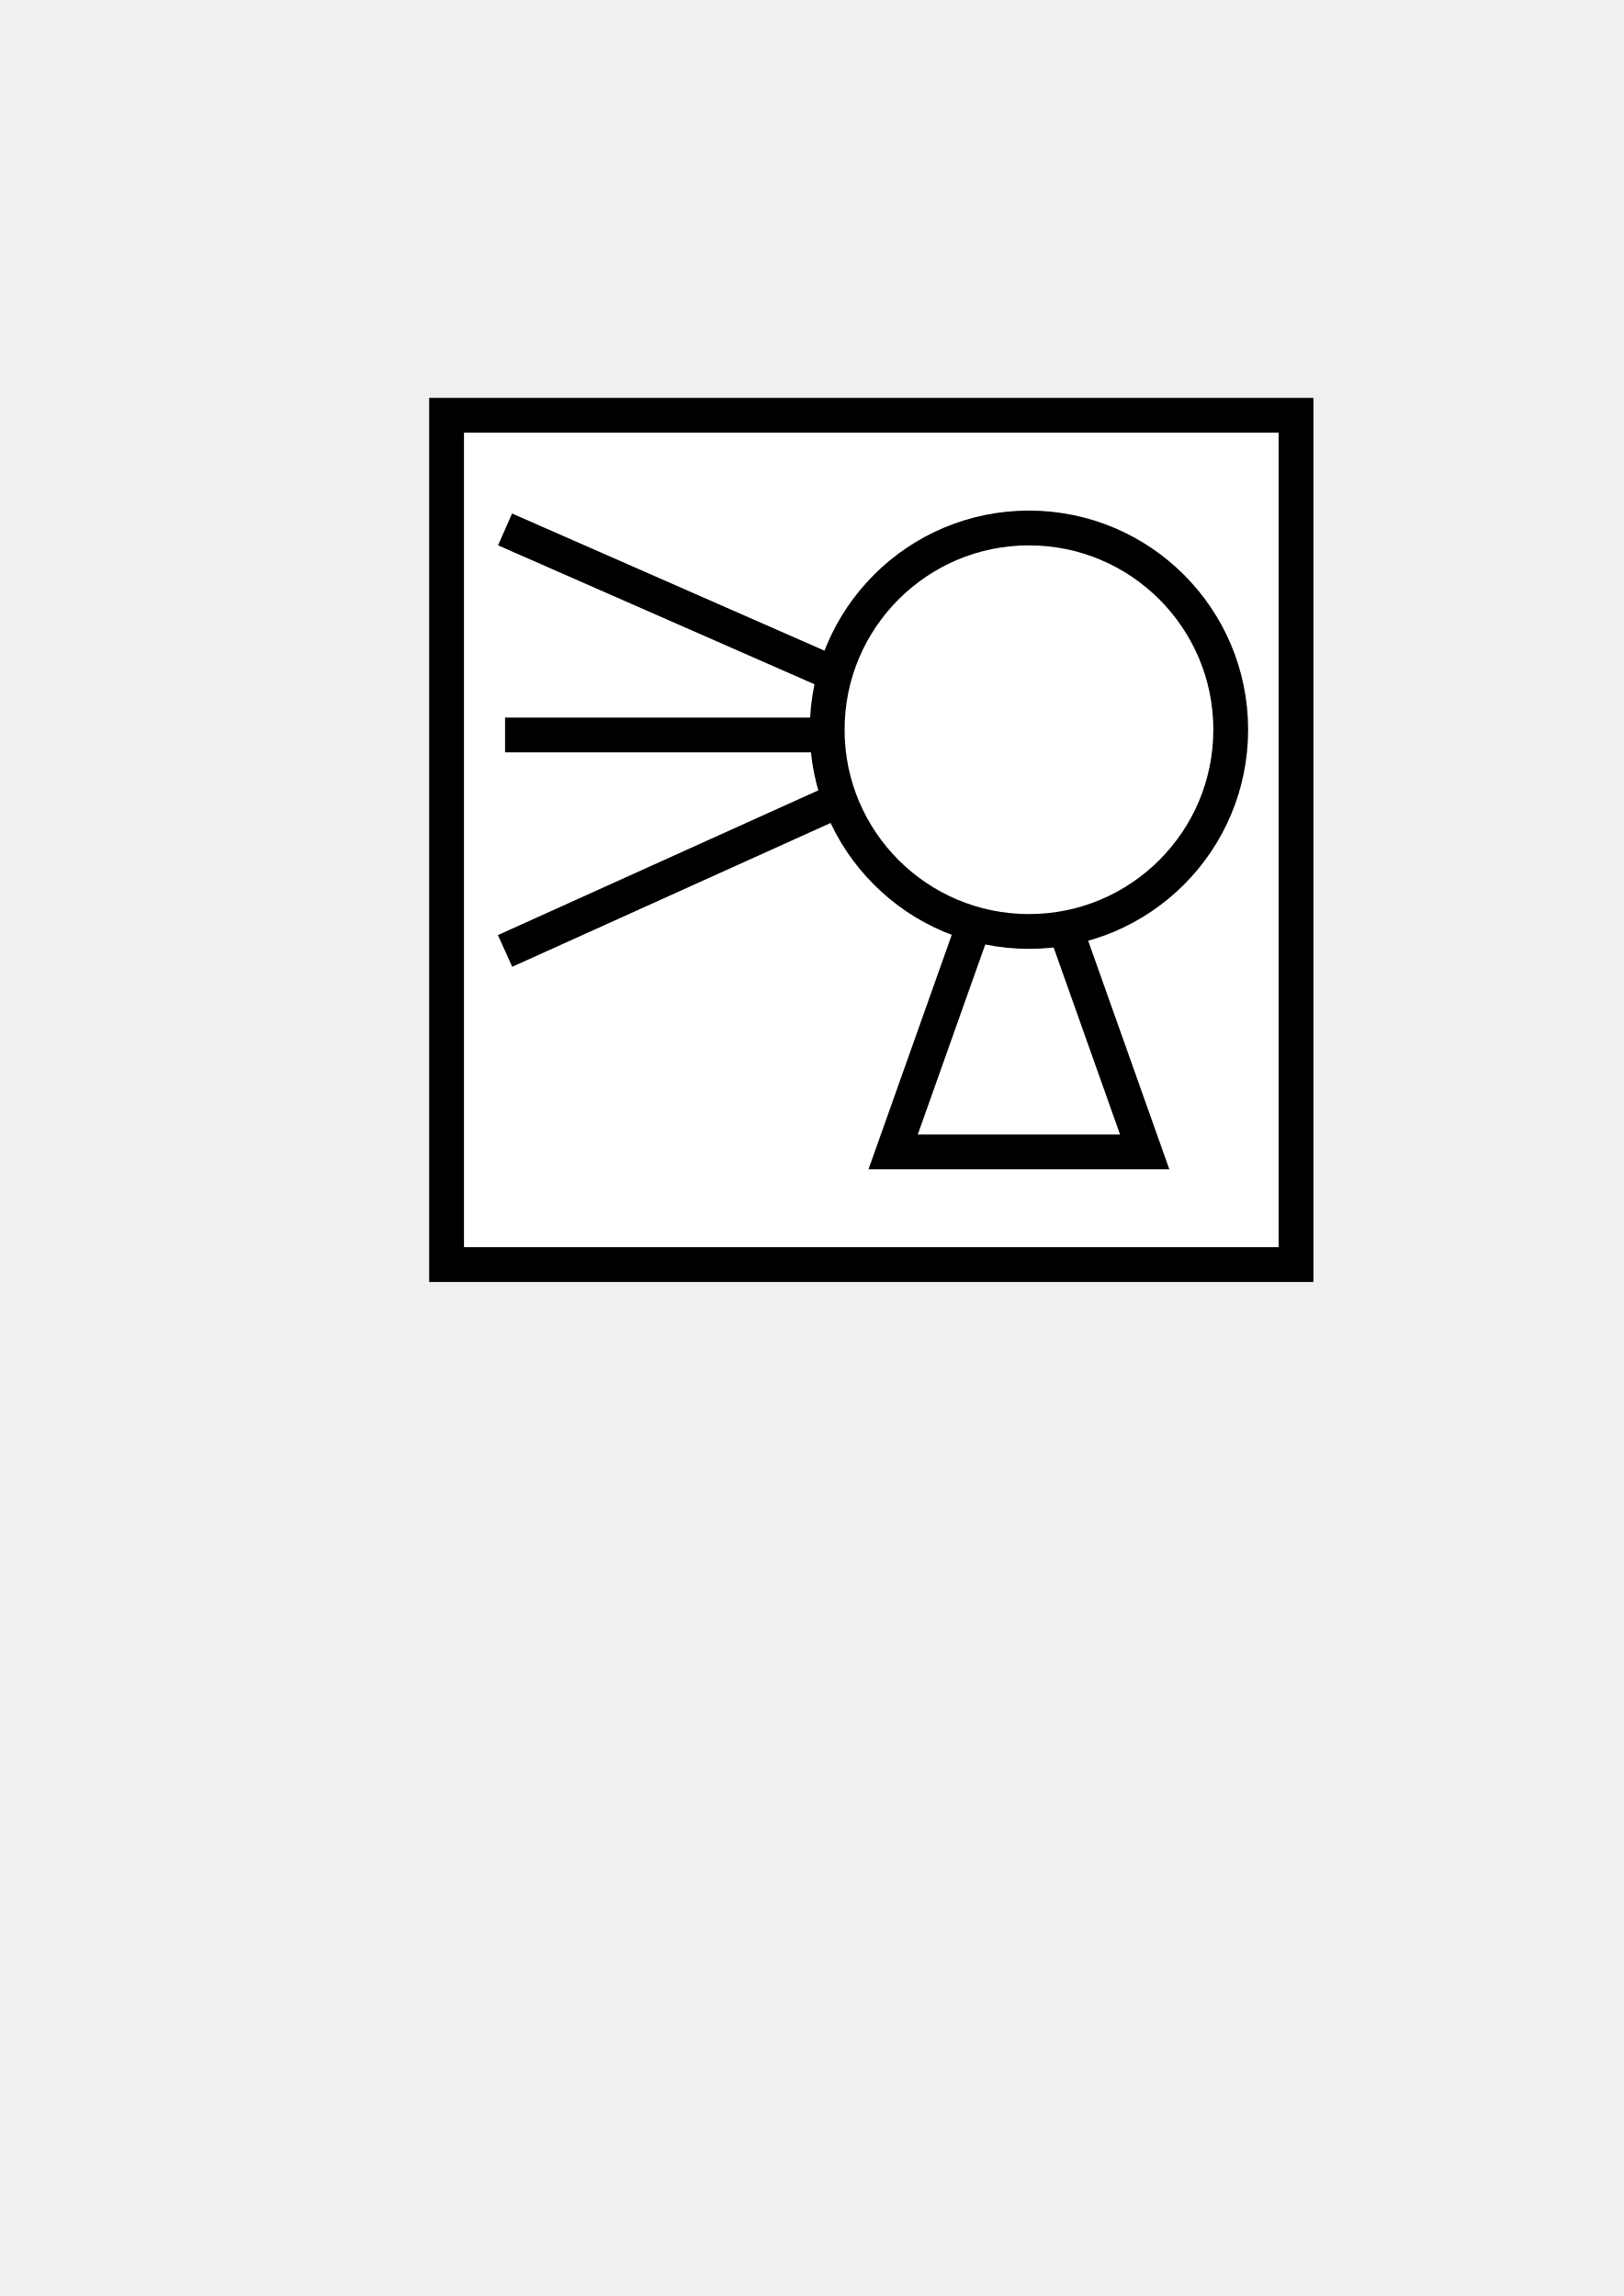
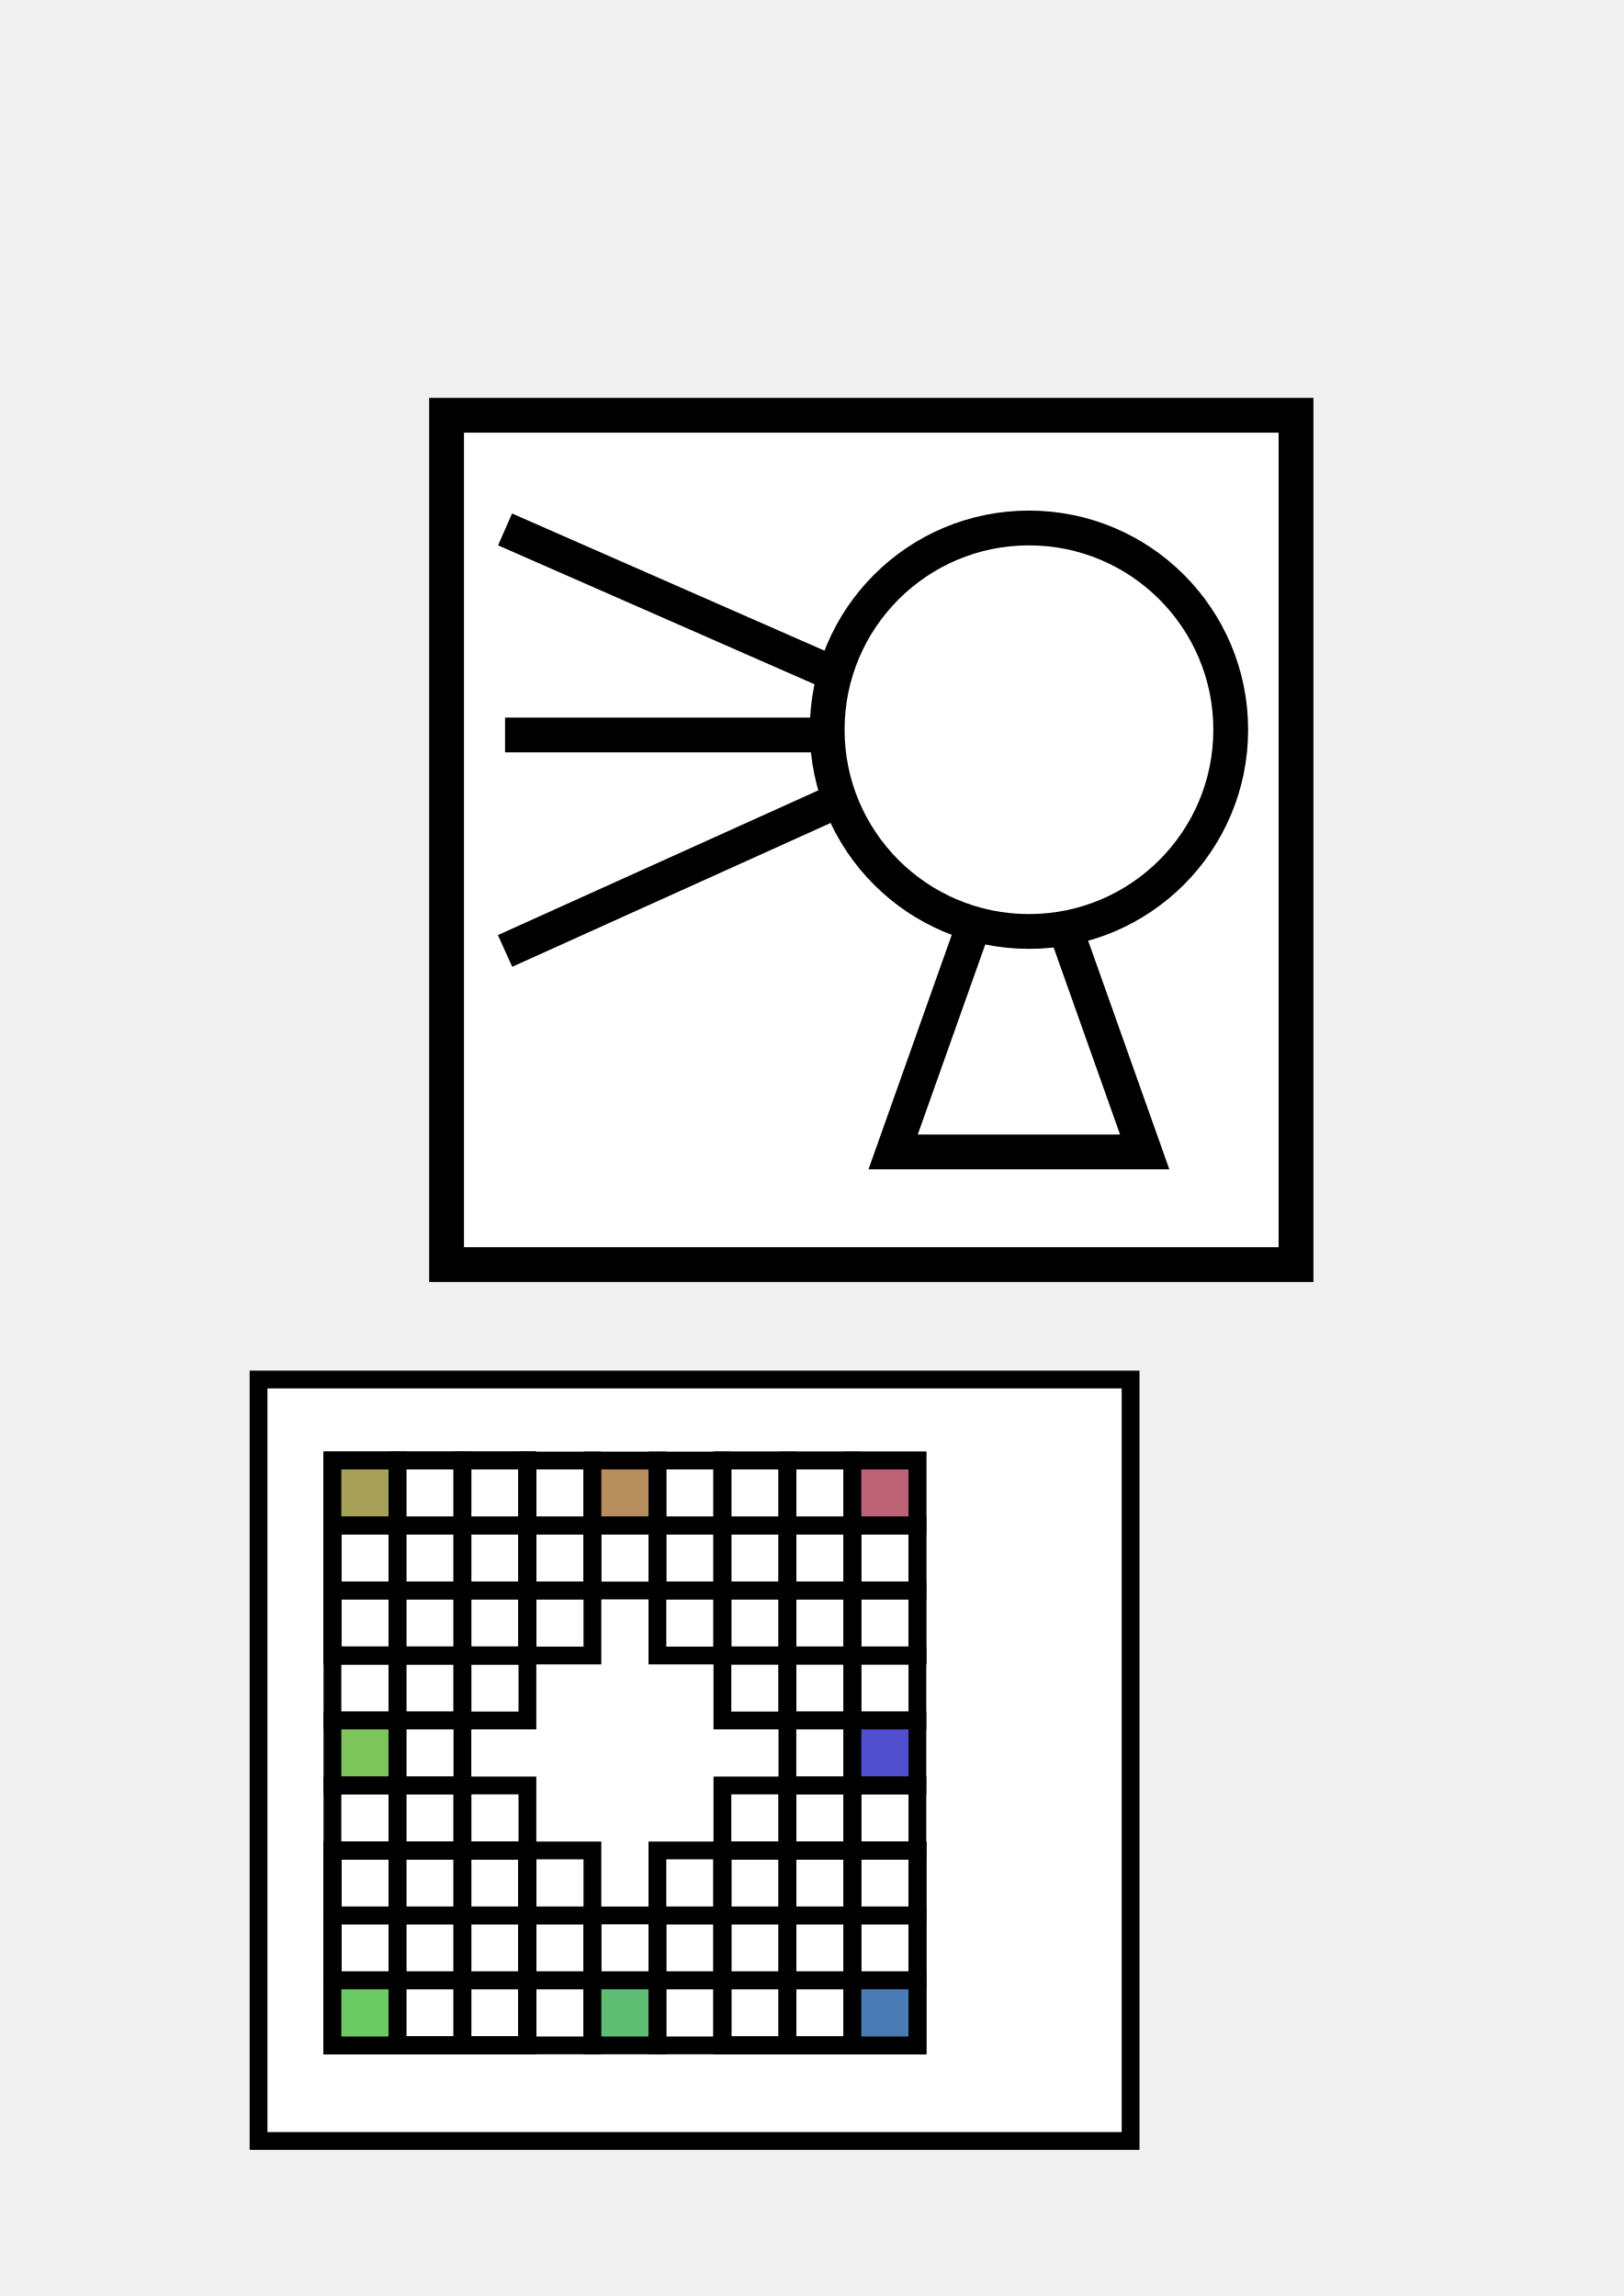
<svg xmlns="http://www.w3.org/2000/svg" width="210mm" height="297mm" viewBox="0 0 210 297" version="1.1" id="svg5">
  <defs id="defs2">
    <meshgradient id="meshgradient1108" gradientUnits="userSpaceOnUse" x="95.696" y="96.222">
      <meshrow id="meshrow3131">
        <meshpatch id="meshpatch3133">
          <stop path="c 3.782,-34.383  46.833,-37.816  56.217,-21.566" style="stop-color:#61ff44;stop-opacity:1" id="stop3135" />
          <stop path="c 10.191,10.191  10.191,26.715  2.94311e-05,36.906" style="stop-color:#ff5454;stop-opacity:1" id="stop3137" />
          <stop path="c -10.191,10.191  -24.151,12.553  -51.918,3.808" style="stop-color:#2d30ff;stop-opacity:1" id="stop3139" />
          <stop path="c -10.191,-10.191  -14.49,-8.957  -4.299,-19.148" style="stop-color:#67ff3d;stop-opacity:1" id="stop3141" />
        </meshpatch>
      </meshrow>
    </meshgradient>
  </defs>
  <g id="layer1">
+     <rect style="fill:#ffffff;fill-opacity:1;fill-rule:evenodd;stroke:#000000;stroke-width:2.3;stroke-linejoin:miter;stroke-dasharray:none;paint-order:fill markers stroke" id="rect9874" width="112.785" height="98.497" x="33.44" y="178.449" />
    <rect style="fill:#ffffff;fill-opacity:1;fill-rule:evenodd;stroke:#000000;stroke-width:4.5;stroke-linejoin:miter;paint-order:fill markers stroke;stroke-dasharray:none" id="rect3298" width="109.862" height="109.862" x="57.758" y="53.719" />
    <circle style="fill:url(#meshgradient1108);fill-opacity:1;fill-rule:evenodd;stroke:#000000;stroke-width:4.5;stroke-linejoin:round;paint-order:fill markers stroke;stroke-dasharray:none" id="path509" cx="133.079" cy="94.393" r="26.096" />
    <path style="fill:none;fill-rule:evenodd;stroke:#000000;stroke-width:4.5;stroke-linejoin:miter;paint-order:fill markers stroke;stroke-dasharray:none" d="m 125.86,119.863 -10.346,29.141 h 32.533 l -10.176,-28.662" id="path511" />
    <path style="fill:none;fill-rule:evenodd;stroke:#000000;stroke-width:4.5;stroke-linejoin:round;paint-order:fill markers stroke;stroke-dasharray:none" d="M 65.321,68.483 108.73,87.545" id="path513" />
    <path style="fill:none;fill-rule:evenodd;stroke:#000000;stroke-width:4.5;stroke-linejoin:round;paint-order:fill markers stroke;stroke-dasharray:none" d="M 65.321,95.072 H 106.861" id="path515" />
    <path style="fill:none;fill-rule:evenodd;stroke:#000000;stroke-width:4.5;stroke-linejoin:round;paint-order:fill markers stroke;stroke-dasharray:none" d="M 65.321,123.009 109.219,103.177" id="path517" />
+     <rect style="fill:none;fill-rule:evenodd;stroke:#000000;stroke-width:2.3;stroke-linejoin:miter;stroke-dasharray:none;paint-order:fill markers stroke" id="rect1217" width="25.218" height="25.218" x="42.995" y="188.929" />
+     <rect style="fill:none;fill-rule:evenodd;stroke:#000000;stroke-width:2.3;stroke-linejoin:miter;stroke-dasharray:none;paint-order:fill markers stroke" id="rect1221" width="25.218" height="25.218" x="93.431" y="188.929" />
+     <rect style="fill:none;fill-rule:evenodd;stroke:#000000;stroke-width:2.3;stroke-linejoin:miter;stroke-dasharray:none;paint-order:fill markers stroke" id="rect1229" width="25.218" height="25.218" x="42.995" y="239.365" />
+     <rect style="fill:none;fill-rule:evenodd;stroke:#000000;stroke-width:2.3;stroke-linejoin:miter;stroke-dasharray:none;paint-order:fill markers stroke" id="rect1233" width="25.218" height="25.218" x="93.431" y="239.365" />
+     <rect style="fill:none;fill-rule:evenodd;stroke:#000000;stroke-width:2.3;stroke-linejoin:miter;stroke-dasharray:none;paint-order:fill markers stroke" id="rect1253" width="8.406" height="8.406" x="93.431" y="188.929" />
+     <rect style="fill:none;fill-rule:evenodd;stroke:#000000;stroke-width:2.3;stroke-linejoin:miter;stroke-dasharray:none;paint-order:fill markers stroke" id="rect1255" width="8.406" height="8.406" x="101.837" y="188.929" />
+     <rect style="fill:#be6376;fill-rule:evenodd;stroke:#000000;stroke-width:2.3;stroke-linejoin:miter;stroke-dasharray:none;paint-order:fill markers stroke;fill-opacity:1" id="rect1257" width="8.406" height="8.406" x="110.243" y="188.929" />
+     <rect style="fill:none;fill-rule:evenodd;stroke:#000000;stroke-width:2.3;stroke-linejoin:miter;stroke-dasharray:none;paint-order:fill markers stroke" id="rect1259" width="8.406" height="8.406" x="93.431" y="197.335" />
+     <rect style="fill:none;fill-rule:evenodd;stroke:#000000;stroke-width:2.3;stroke-linejoin:miter;stroke-dasharray:none;paint-order:fill markers stroke" id="rect1261" width="8.406" height="8.406" x="101.837" y="197.335" />
+     <rect style="fill:none;fill-rule:evenodd;stroke:#000000;stroke-width:2.3;stroke-linejoin:miter;stroke-dasharray:none;paint-order:fill markers stroke" id="rect1263" width="8.406" height="8.406" x="110.243" y="197.335" />
+     <rect style="fill:none;fill-rule:evenodd;stroke:#000000;stroke-width:2.3;stroke-linejoin:miter;stroke-dasharray:none;paint-order:fill markers stroke" id="rect1265" width="8.406" height="8.406" x="93.431" y="205.741" />
+     <rect style="fill:none;fill-rule:evenodd;stroke:#000000;stroke-width:2.3;stroke-linejoin:miter;stroke-dasharray:none;paint-order:fill markers stroke" id="rect1267" width="8.406" height="8.406" x="101.837" y="205.741" />
+     <rect style="fill:none;fill-rule:evenodd;stroke:#000000;stroke-width:2.3;stroke-linejoin:miter;stroke-dasharray:none;paint-order:fill markers stroke" id="rect1269" width="8.406" height="8.406" x="110.243" y="205.741" />
+     <rect style="fill:none;fill-rule:evenodd;stroke:#000000;stroke-width:2.3;stroke-linejoin:miter;stroke-dasharray:none;paint-order:fill markers stroke" id="rect1291" width="8.406" height="8.406" x="93.431" y="214.147" />
+     <rect style="fill:none;fill-rule:evenodd;stroke:#000000;stroke-width:2.3;stroke-linejoin:miter;stroke-dasharray:none;paint-order:fill markers stroke" id="rect1293" width="8.406" height="8.406" x="101.837" y="214.147" />
+     <rect style="fill:none;fill-rule:evenodd;stroke:#000000;stroke-width:2.3;stroke-linejoin:miter;stroke-dasharray:none;paint-order:fill markers stroke" id="rect1295" width="8.406" height="8.406" x="110.243" y="214.147" />
+     <rect style="fill:none;fill-rule:evenodd;stroke:#000000;stroke-width:2.3;stroke-linejoin:miter;stroke-dasharray:none;paint-order:fill markers stroke" id="rect1299" width="8.406" height="8.406" x="101.837" y="222.553" />
+     <rect style="fill:#514fcf;fill-rule:evenodd;stroke:#000000;stroke-width:2.3;stroke-linejoin:miter;stroke-dasharray:none;paint-order:fill markers stroke;fill-opacity:1" id="rect1301" width="8.406" height="8.406" x="110.243" y="222.553" />
+     <rect style="fill:none;fill-rule:evenodd;stroke:#000000;stroke-width:2.3;stroke-linejoin:miter;stroke-dasharray:none;paint-order:fill markers stroke" id="rect1303" width="8.406" height="8.406" x="93.431" y="230.959" />
+     <rect style="fill:none;fill-rule:evenodd;stroke:#000000;stroke-width:2.3;stroke-linejoin:miter;stroke-dasharray:none;paint-order:fill markers stroke" id="rect1305" width="8.406" height="8.406" x="101.837" y="230.959" />
+     <rect style="fill:none;fill-rule:evenodd;stroke:#000000;stroke-width:2.3;stroke-linejoin:miter;stroke-dasharray:none;paint-order:fill markers stroke" id="rect1307" width="8.406" height="8.406" x="110.243" y="230.959" />
+     <rect style="fill:none;fill-rule:evenodd;stroke:#000000;stroke-width:2.3;stroke-linejoin:miter;stroke-dasharray:none;paint-order:fill markers stroke" id="rect1309" width="25.218" height="25.218" x="93.431" y="239.365" />
+     <rect style="fill:none;fill-rule:evenodd;stroke:#000000;stroke-width:2.3;stroke-linejoin:miter;stroke-dasharray:none;paint-order:fill markers stroke" id="rect1311" width="8.406" height="8.406" x="93.431" y="239.365" />
+     <rect style="fill:none;fill-rule:evenodd;stroke:#000000;stroke-width:2.3;stroke-linejoin:miter;stroke-dasharray:none;paint-order:fill markers stroke" id="rect1313" width="8.406" height="8.406" x="101.837" y="239.365" />
+     <rect style="fill:none;fill-rule:evenodd;stroke:#000000;stroke-width:2.3;stroke-linejoin:miter;stroke-dasharray:none;paint-order:fill markers stroke" id="rect1315" width="8.406" height="8.406" x="110.243" y="239.365" />
+     <rect style="fill:none;fill-rule:evenodd;stroke:#000000;stroke-width:2.3;stroke-linejoin:miter;stroke-dasharray:none;paint-order:fill markers stroke" id="rect1317" width="8.406" height="8.406" x="93.431" y="247.771" />
+     <rect style="fill:none;fill-rule:evenodd;stroke:#000000;stroke-width:2.3;stroke-linejoin:miter;stroke-dasharray:none;paint-order:fill markers stroke" id="rect1319" width="8.406" height="8.406" x="101.837" y="247.771" />
+     <rect style="fill:none;fill-rule:evenodd;stroke:#000000;stroke-width:2.3;stroke-linejoin:miter;stroke-dasharray:none;paint-order:fill markers stroke" id="rect1321" width="8.406" height="8.406" x="110.243" y="247.771" />
+     <rect style="fill:none;fill-rule:evenodd;stroke:#000000;stroke-width:2.3;stroke-linejoin:miter;stroke-dasharray:none;paint-order:fill markers stroke" id="rect1323" width="8.406" height="8.406" x="93.431" y="256.177" />
+     <rect style="fill:none;fill-rule:evenodd;stroke:#000000;stroke-width:2.3;stroke-linejoin:miter;stroke-dasharray:none;paint-order:fill markers stroke" id="rect1325" width="8.406" height="8.406" x="101.837" y="256.177" />
+     <rect style="fill:#497bb4;fill-rule:evenodd;stroke:#000000;stroke-width:2.3;stroke-linejoin:miter;stroke-dasharray:none;paint-order:fill markers stroke;fill-opacity:1" id="rect1327" width="8.406" height="8.406" x="110.243" y="256.177" />
+     <rect style="fill:none;fill-rule:evenodd;stroke:#000000;stroke-width:2.3;stroke-linejoin:miter;stroke-dasharray:none;paint-order:fill markers stroke" id="rect1335" width="8.406" height="8.406" x="68.213" y="188.929" />
+     <rect style="fill:#b68d5c;fill-rule:evenodd;stroke:#000000;stroke-width:2.3;stroke-linejoin:miter;stroke-dasharray:none;paint-order:fill markers stroke;fill-opacity:1" id="rect1337" width="8.406" height="8.406" x="76.619" y="188.929" />
+     <rect style="fill:none;fill-rule:evenodd;stroke:#000000;stroke-width:2.3;stroke-linejoin:miter;stroke-dasharray:none;paint-order:fill markers stroke" id="rect1339" width="8.406" height="8.406" x="85.025" y="188.929" />
+     <rect style="fill:none;fill-rule:evenodd;stroke:#000000;stroke-width:2.3;stroke-linejoin:miter;stroke-dasharray:none;paint-order:fill markers stroke" id="rect1341" width="8.406" height="8.406" x="68.213" y="197.335" />
+     <rect style="fill:none;fill-rule:evenodd;stroke:#000000;stroke-width:2.3;stroke-linejoin:miter;stroke-dasharray:none;paint-order:fill markers stroke" id="rect1343" width="8.406" height="8.406" x="76.619" y="197.335" />
+     <rect style="fill:none;fill-rule:evenodd;stroke:#000000;stroke-width:2.3;stroke-linejoin:miter;stroke-dasharray:none;paint-order:fill markers stroke" id="rect1345" width="8.406" height="8.406" x="85.025" y="197.335" />
+     <rect style="fill:none;fill-rule:evenodd;stroke:#000000;stroke-width:2.3;stroke-linejoin:miter;stroke-dasharray:none;paint-order:fill markers stroke" id="rect1347" width="8.406" height="8.406" x="68.213" y="205.741" />
+     <rect style="fill:none;fill-rule:evenodd;stroke:#000000;stroke-width:2.3;stroke-linejoin:miter;stroke-dasharray:none;paint-order:fill markers stroke" id="rect1351" width="8.406" height="8.406" x="85.025" y="205.741" />
+     <rect style="fill:none;fill-rule:evenodd;stroke:#000000;stroke-width:2.3;stroke-linejoin:miter;stroke-dasharray:none;paint-order:fill markers stroke" id="rect1375" width="8.406" height="8.406" x="68.213" y="239.365" />
+     <rect style="fill:none;fill-rule:evenodd;stroke:#000000;stroke-width:2.3;stroke-linejoin:miter;stroke-dasharray:none;paint-order:fill markers stroke" id="rect1379" width="8.406" height="8.406" x="85.025" y="239.365" />
+     <rect style="fill:none;fill-rule:evenodd;stroke:#000000;stroke-width:2.3;stroke-linejoin:miter;stroke-dasharray:none;paint-order:fill markers stroke" id="rect1381" width="8.406" height="8.406" x="68.213" y="247.771" />
+     <rect style="fill:none;fill-rule:evenodd;stroke:#000000;stroke-width:2.3;stroke-linejoin:miter;stroke-dasharray:none;paint-order:fill markers stroke" id="rect1383" width="8.406" height="8.406" x="76.619" y="247.771" />
+     <rect style="fill:none;fill-rule:evenodd;stroke:#000000;stroke-width:2.3;stroke-linejoin:miter;stroke-dasharray:none;paint-order:fill markers stroke" id="rect1385" width="8.406" height="8.406" x="85.025" y="247.771" />
+     <rect style="fill:none;fill-rule:evenodd;stroke:#000000;stroke-width:2.3;stroke-linejoin:miter;stroke-dasharray:none;paint-order:fill markers stroke" id="rect1387" width="8.406" height="8.406" x="68.213" y="256.177" />
+     <rect style="fill:#5ebf74;fill-rule:evenodd;stroke:#000000;stroke-width:2.3;stroke-linejoin:miter;stroke-dasharray:none;paint-order:fill markers stroke;fill-opacity:1" id="rect1389" width="8.406" height="8.406" x="76.619" y="256.177" />
+     <rect style="fill:none;fill-rule:evenodd;stroke:#000000;stroke-width:2.3;stroke-linejoin:miter;stroke-dasharray:none;paint-order:fill markers stroke" id="rect1391" width="8.406" height="8.406" x="85.025" y="256.177" />
+     <rect style="fill:none;fill-rule:evenodd;stroke:#000000;stroke-width:2.3;stroke-linejoin:miter;stroke-dasharray:none;paint-order:fill markers stroke" id="rect1393" width="25.218" height="25.218" x="42.995" y="188.929" />
+     <rect style="fill:none;fill-rule:evenodd;stroke:#000000;stroke-width:2.3;stroke-linejoin:miter;stroke-dasharray:none;paint-order:fill markers stroke" id="rect1397" width="25.218" height="25.218" x="42.995" y="239.365" />
+     <rect style="fill:#a6a059;fill-rule:evenodd;stroke:#000000;stroke-width:2.3;stroke-linejoin:miter;stroke-dasharray:none;paint-order:fill markers stroke;fill-opacity:1" id="rect1399" width="8.406" height="8.406" x="42.995" y="188.929" />
+     <rect style="fill:none;fill-rule:evenodd;stroke:#000000;stroke-width:2.3;stroke-linejoin:miter;stroke-dasharray:none;paint-order:fill markers stroke" id="rect1401" width="8.406" height="8.406" x="51.401" y="188.929" />
+     <rect style="fill:none;fill-rule:evenodd;stroke:#000000;stroke-width:2.3;stroke-linejoin:miter;stroke-dasharray:none;paint-order:fill markers stroke" id="rect1403" width="8.406" height="8.406" x="59.807" y="188.929" />
+     <rect style="fill:none;fill-rule:evenodd;stroke:#000000;stroke-width:2.3;stroke-linejoin:miter;stroke-dasharray:none;paint-order:fill markers stroke" id="rect1405" width="8.406" height="8.406" x="42.995" y="197.335" />
+     <rect style="fill:none;fill-rule:evenodd;stroke:#000000;stroke-width:2.3;stroke-linejoin:miter;stroke-dasharray:none;paint-order:fill markers stroke" id="rect1407" width="8.406" height="8.406" x="51.401" y="197.335" />
+     <rect style="fill:none;fill-rule:evenodd;stroke:#000000;stroke-width:2.3;stroke-linejoin:miter;stroke-dasharray:none;paint-order:fill markers stroke" id="rect1409" width="8.406" height="8.406" x="59.807" y="197.335" />
+     <rect style="fill:none;fill-rule:evenodd;stroke:#000000;stroke-width:2.3;stroke-linejoin:miter;stroke-dasharray:none;paint-order:fill markers stroke" id="rect1411" width="8.406" height="8.406" x="42.995" y="205.741" />
+     <rect style="fill:none;fill-rule:evenodd;stroke:#000000;stroke-width:2.3;stroke-linejoin:miter;stroke-dasharray:none;paint-order:fill markers stroke" id="rect1413" width="8.406" height="8.406" x="51.401" y="205.741" />
+     <rect style="fill:none;fill-rule:evenodd;stroke:#000000;stroke-width:2.3;stroke-linejoin:miter;stroke-dasharray:none;paint-order:fill markers stroke" id="rect1415" width="8.406" height="8.406" x="59.807" y="205.741" />
+     <rect style="fill:none;fill-rule:evenodd;stroke:#000000;stroke-width:2.3;stroke-linejoin:miter;stroke-dasharray:none;paint-order:fill markers stroke" id="rect1419" width="8.406" height="8.406" x="42.995" y="214.147" />
+     <rect style="fill:none;fill-rule:evenodd;stroke:#000000;stroke-width:2.3;stroke-linejoin:miter;stroke-dasharray:none;paint-order:fill markers stroke" id="rect1421" width="8.406" height="8.406" x="51.401" y="214.147" />
+     <rect style="fill:none;fill-rule:evenodd;stroke:#000000;stroke-width:2.3;stroke-linejoin:miter;stroke-dasharray:none;paint-order:fill markers stroke" id="rect1423" width="8.406" height="8.406" x="59.807" y="214.147" />
+     <rect style="fill:#7dc45b;fill-rule:evenodd;stroke:#000000;stroke-width:2.3;stroke-linejoin:miter;stroke-dasharray:none;paint-order:fill markers stroke;fill-opacity:1" id="rect1425" width="8.406" height="8.406" x="42.995" y="222.553" />
+     <rect style="fill:none;fill-rule:evenodd;stroke:#000000;stroke-width:2.3;stroke-linejoin:miter;stroke-dasharray:none;paint-order:fill markers stroke" id="rect1427" width="8.406" height="8.406" x="51.401" y="222.553" />
+     <rect style="fill:none;fill-rule:evenodd;stroke:#000000;stroke-width:2.3;stroke-linejoin:miter;stroke-dasharray:none;paint-order:fill markers stroke" id="rect1431" width="8.406" height="8.406" x="42.995" y="230.959" />
+     <rect style="fill:none;fill-rule:evenodd;stroke:#000000;stroke-width:2.3;stroke-linejoin:miter;stroke-dasharray:none;paint-order:fill markers stroke" id="rect1433" width="8.406" height="8.406" x="51.401" y="230.959" />
+     <rect style="fill:none;fill-rule:evenodd;stroke:#000000;stroke-width:2.3;stroke-linejoin:miter;stroke-dasharray:none;paint-order:fill markers stroke" id="rect1435" width="8.406" height="8.406" x="59.807" y="230.959" />
+     <rect style="fill:none;fill-rule:evenodd;stroke:#000000;stroke-width:2.3;stroke-linejoin:miter;stroke-dasharray:none;paint-order:fill markers stroke" id="rect1437" width="25.218" height="25.218" x="42.995" y="239.365" />
+     <rect style="fill:none;fill-rule:evenodd;stroke:#000000;stroke-width:2.3;stroke-linejoin:miter;stroke-dasharray:none;paint-order:fill markers stroke" id="rect1439" width="8.406" height="8.406" x="42.995" y="239.365" />
+     <rect style="fill:none;fill-rule:evenodd;stroke:#000000;stroke-width:2.3;stroke-linejoin:miter;stroke-dasharray:none;paint-order:fill markers stroke" id="rect1441" width="8.406" height="8.406" x="51.401" y="239.365" />
+     <rect style="fill:none;fill-rule:evenodd;stroke:#000000;stroke-width:2.3;stroke-linejoin:miter;stroke-dasharray:none;paint-order:fill markers stroke" id="rect1443" width="8.406" height="8.406" x="59.807" y="239.365" />
+     <rect style="fill:none;fill-rule:evenodd;stroke:#000000;stroke-width:2.3;stroke-linejoin:miter;stroke-dasharray:none;paint-order:fill markers stroke" id="rect1445" width="8.406" height="8.406" x="42.995" y="247.771" />
+     <rect style="fill:none;fill-rule:evenodd;stroke:#000000;stroke-width:2.3;stroke-linejoin:miter;stroke-dasharray:none;paint-order:fill markers stroke" id="rect1447" width="8.406" height="8.406" x="51.401" y="247.771" />
+     <rect style="fill:none;fill-rule:evenodd;stroke:#000000;stroke-width:2.3;stroke-linejoin:miter;stroke-dasharray:none;paint-order:fill markers stroke" id="rect1449" width="8.406" height="8.406" x="59.807" y="247.771" />
+     <rect style="fill:#6bca63;fill-rule:evenodd;stroke:#000000;stroke-width:2.3;stroke-linejoin:miter;stroke-dasharray:none;paint-order:fill markers stroke;fill-opacity:1" id="rect1451" width="8.406" height="8.406" x="42.995" y="256.177" />
+     <rect style="fill:none;fill-rule:evenodd;stroke:#000000;stroke-width:2.3;stroke-linejoin:miter;stroke-dasharray:none;paint-order:fill markers stroke" id="rect1453" width="8.406" height="8.406" x="51.401" y="256.177" />
+     <rect style="fill:none;fill-rule:evenodd;stroke:#000000;stroke-width:2.3;stroke-linejoin:miter;stroke-dasharray:none;paint-order:fill markers stroke" id="rect1455" width="8.406" height="8.406" x="59.807" y="256.177" />
  </g>
</svg>
